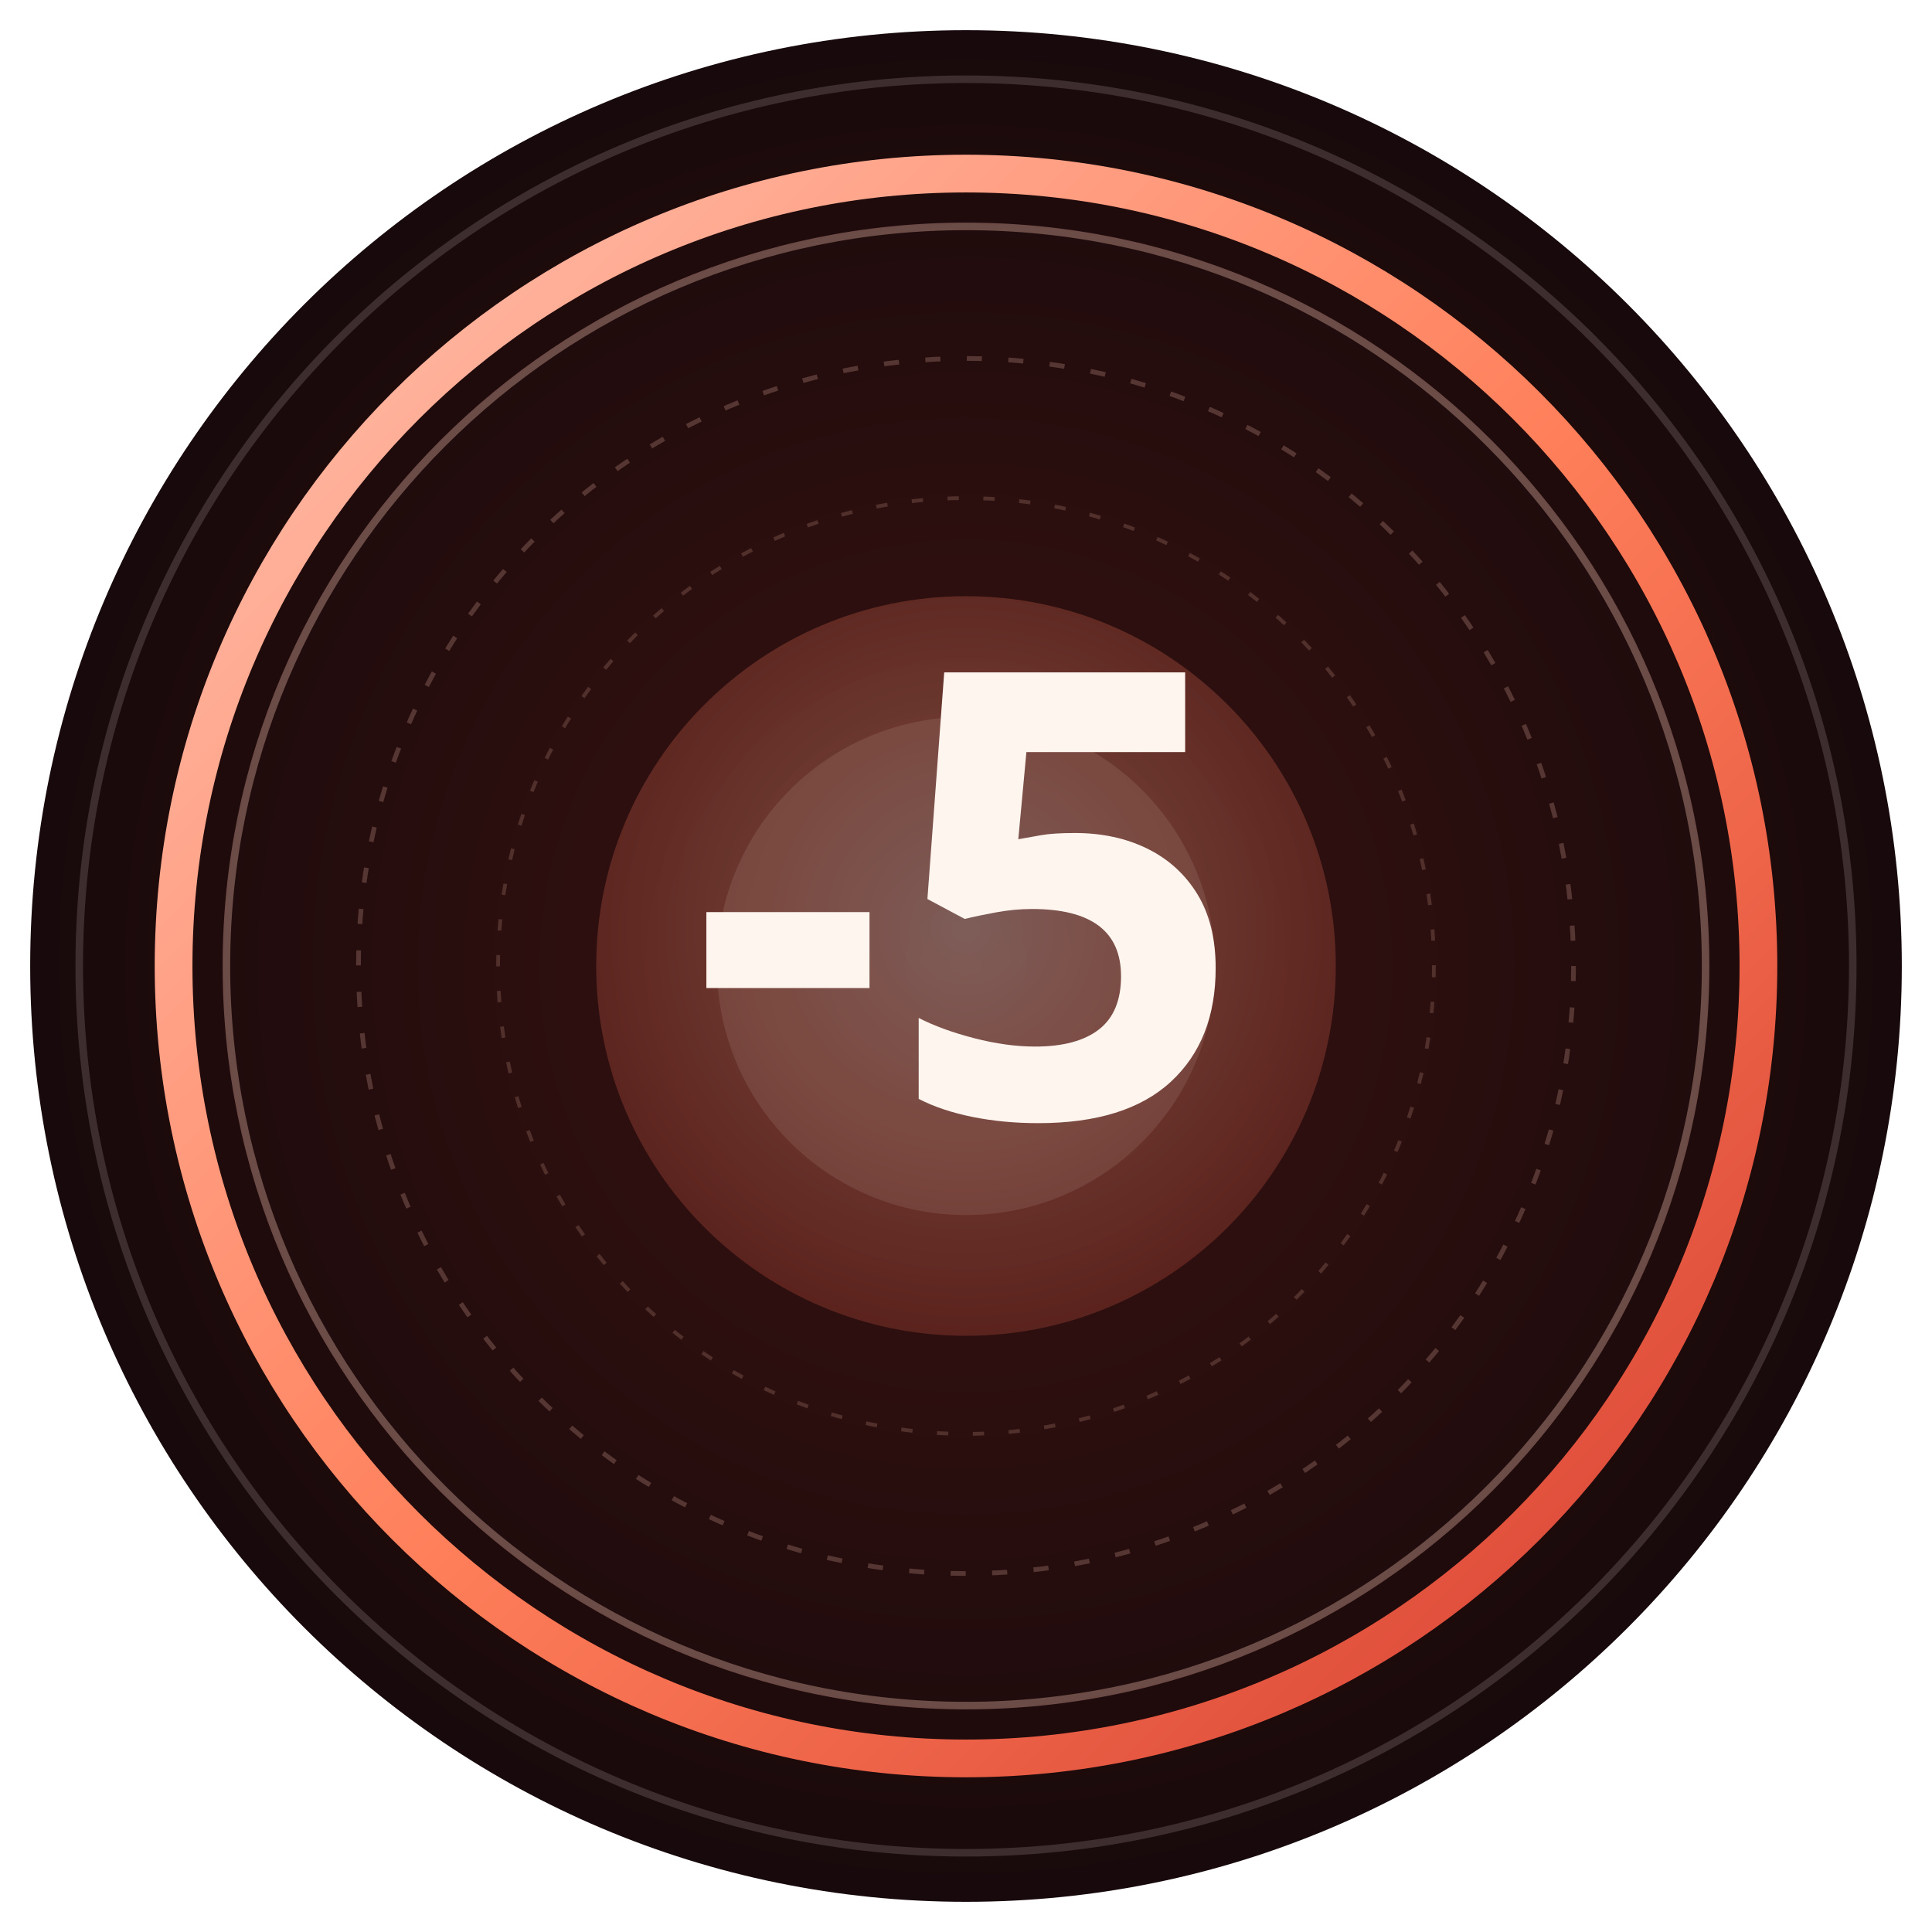
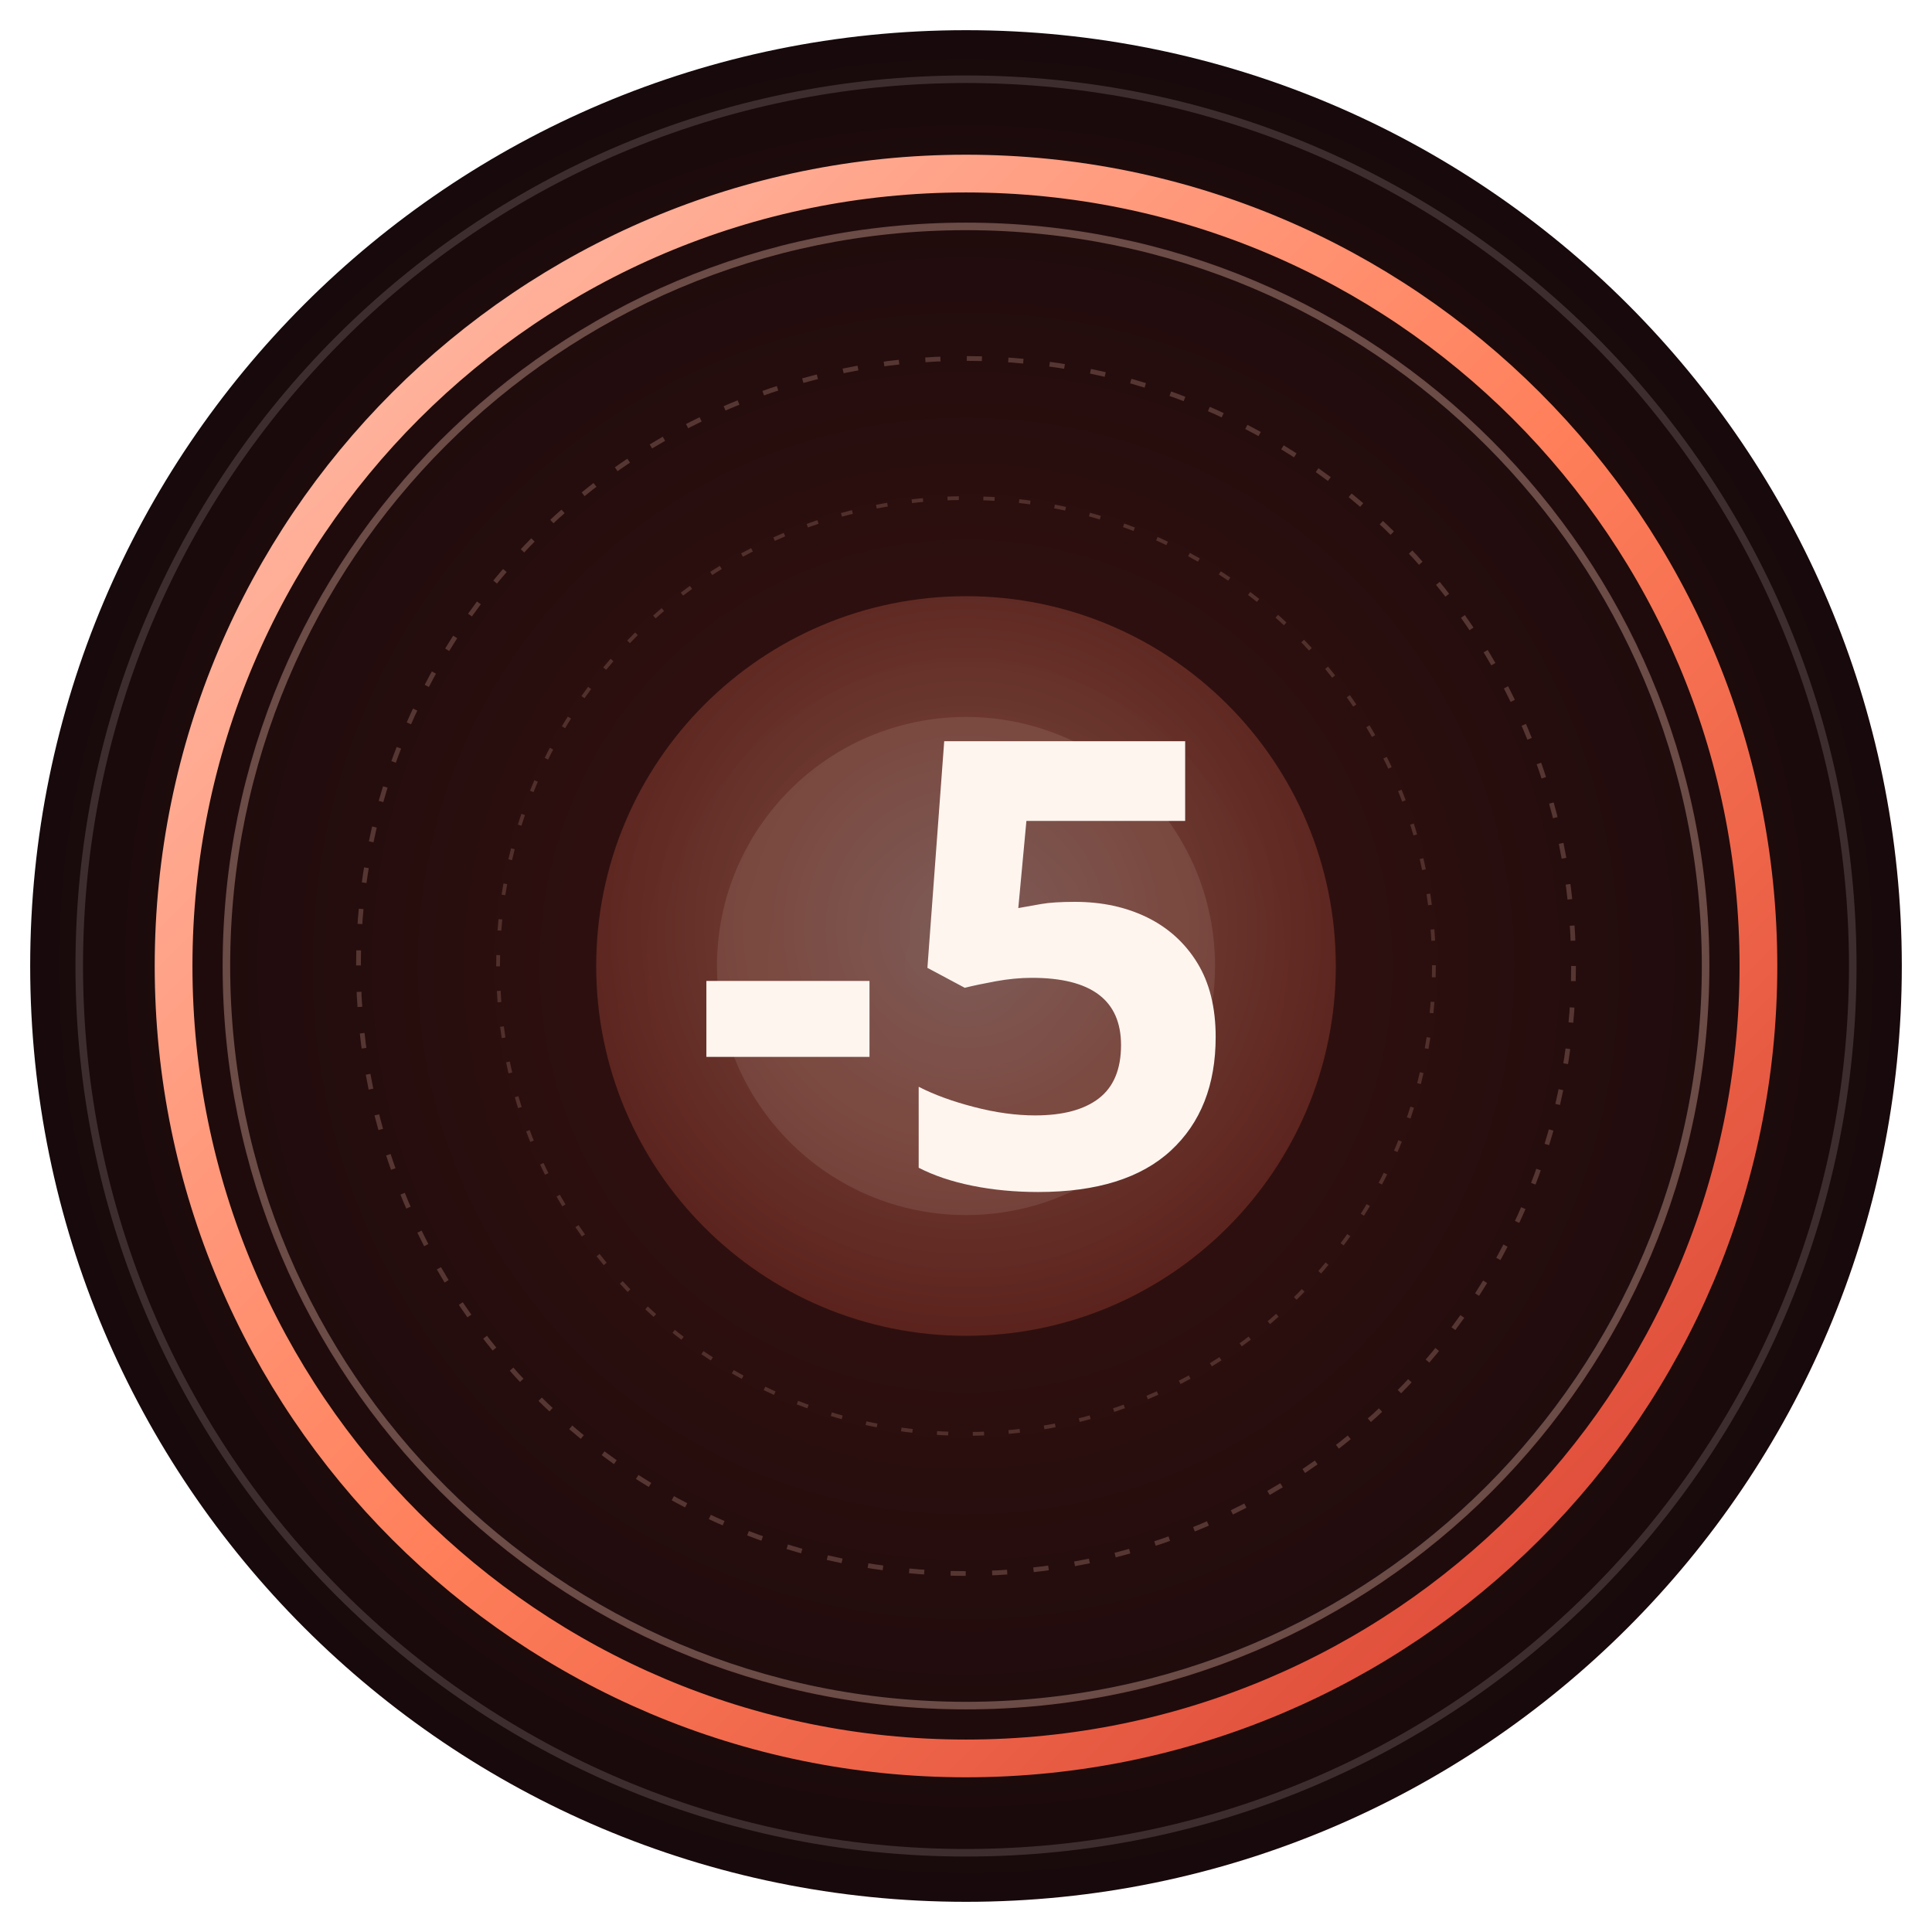
<svg xmlns="http://www.w3.org/2000/svg" width="1024" height="1024" viewBox="0 0 1024 1024">
  <defs>
    <radialGradient id="bgGlow" cx="50%" cy="50%" r="56%">
      <stop offset="0%" stop-color="#3a1212" />
      <stop offset="58%" stop-color="#260d0d" />
      <stop offset="100%" stop-color="#12080b" />
    </radialGradient>
    <linearGradient id="ringGrad" x1="0%" y1="0%" x2="100%" y2="100%">
      <stop offset="0%" stop-color="#ffc3b2" />
      <stop offset="52%" stop-color="#ff7f5a" />
      <stop offset="100%" stop-color="#d43d30" />
    </linearGradient>
    <radialGradient id="coreGrad" cx="50%" cy="45%" r="62%">
      <stop offset="0%" stop-color="#ffe4d9" />
      <stop offset="44%" stop-color="#ff9f7f" />
      <stop offset="100%" stop-color="#c3402f" />
    </radialGradient>
  </defs>
  <circle cx="512" cy="512" r="496" fill="url(#bgGlow)" />
  <circle cx="512" cy="512" r="470" fill="none" stroke="#ffe9e1" stroke-opacity="0.16" stroke-width="4" />
  <circle cx="512" cy="512" r="420" fill="none" stroke="url(#ringGrad)" stroke-width="20" />
  <circle cx="512" cy="512" r="392" fill="none" stroke="#ffc8b6" stroke-opacity="0.34" stroke-width="4" />
  <circle cx="512" cy="512" r="322" fill="none" stroke="#ffc8b6" stroke-opacity="0.22" stroke-width="2.5" stroke-dasharray="8 14" />
  <circle cx="512" cy="512" r="248" fill="none" stroke="#ffc8b6" stroke-opacity="0.18" stroke-width="2" stroke-dasharray="6 13" />
  <circle cx="512" cy="512" r="196" fill="url(#coreGrad)" fill-opacity="0.28" />
  <circle cx="512" cy="512" r="132" fill="#ffece4" fill-opacity="0.1" />
-   <text x="512" y="592" text-anchor="middle" font-family="Verdana, sans-serif" font-size="330" font-weight="700" fill="#fff5ef">-5</text>
+   <text x="512" y="512" text-anchor="middle" dominant-baseline="middle" font-family="Verdana, sans-serif" font-size="330" font-weight="700" fill="#fff5ef">-5</text>
</svg>
